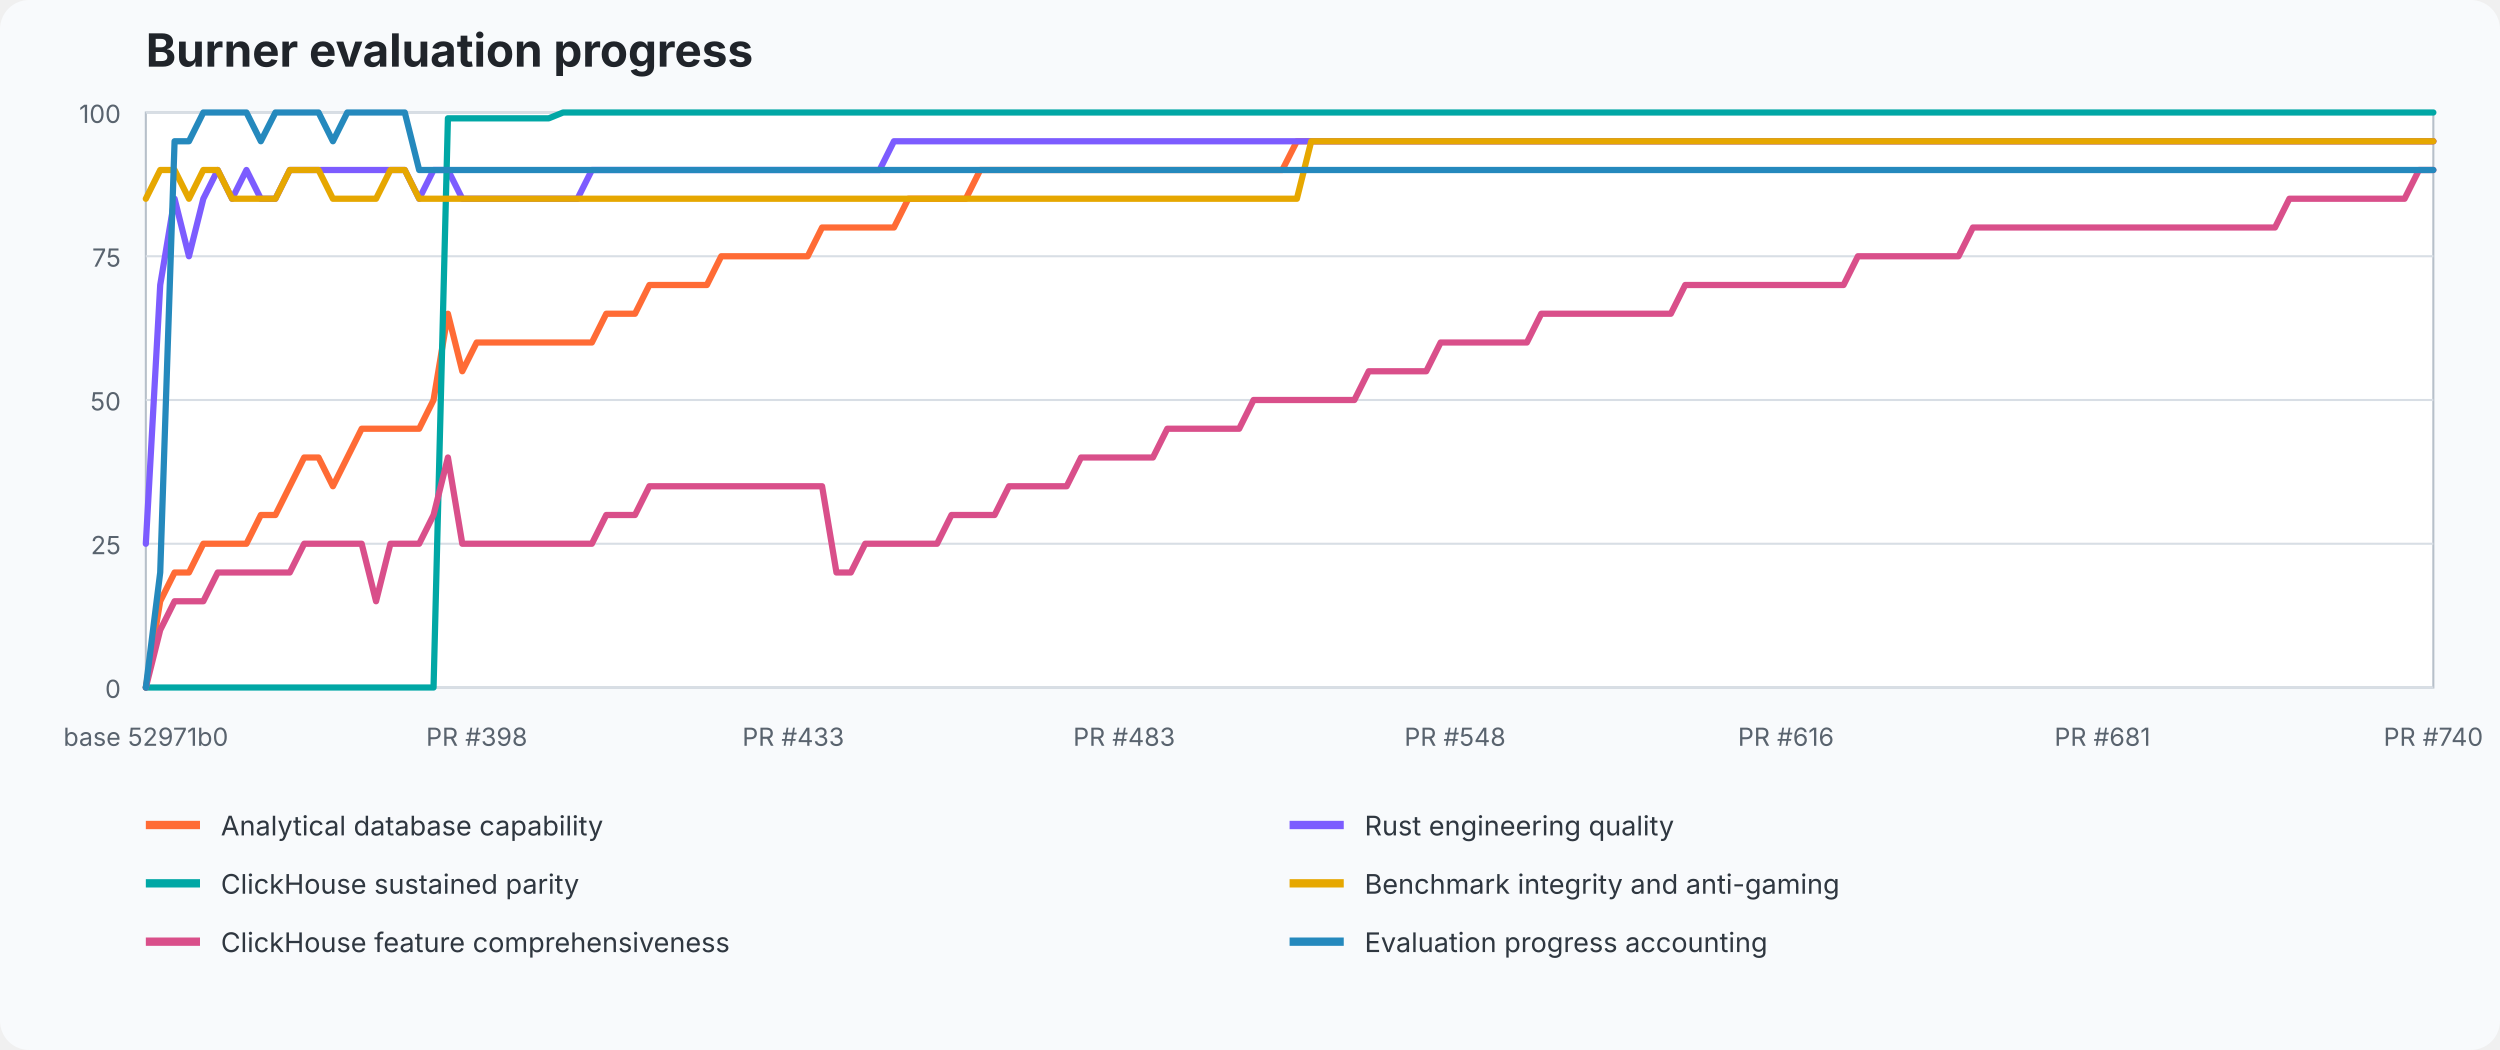
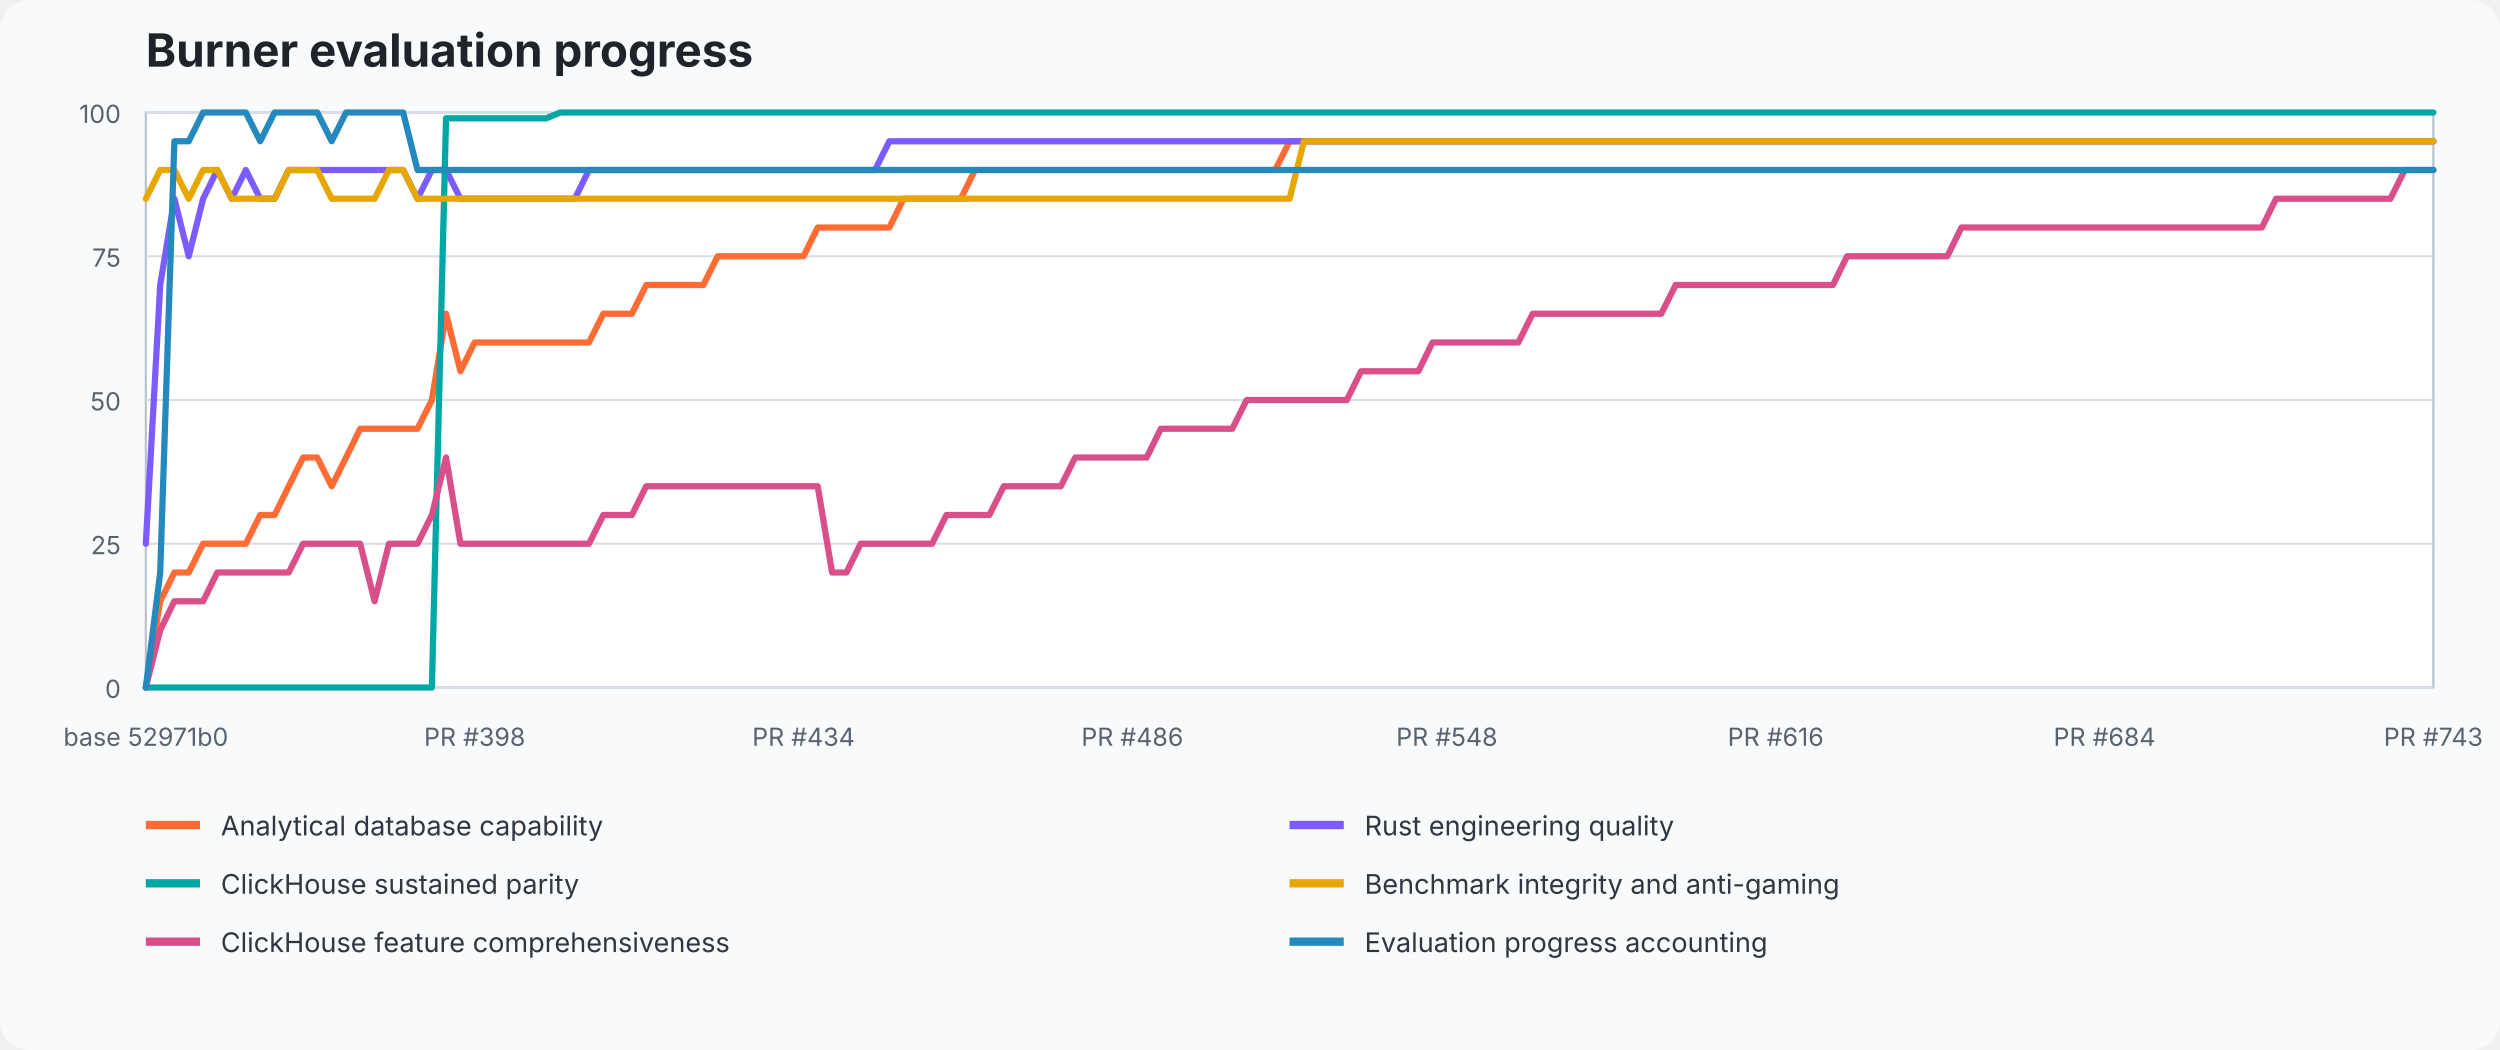
<svg xmlns="http://www.w3.org/2000/svg" width="1200" height="504" viewBox="0 0 1200 504" role="img" aria-labelledby="title desc">
  <style>text{font-family:ui-sans-serif,system-ui,-apple-system,BlinkMacSystemFont,"Segoe UI",sans-serif}.title{font-size:22px;font-weight:700;fill:#20242a}.axis{font-size:12px;fill:#59636e}.legend{font-size:13px;fill:#2f3740}.grid{stroke:#d8dee5;stroke-width:1}.plot{fill:#fff;stroke:#b7c0ca}</style>
  <rect width="100%" height="100%" fill="#f8fafc" rx="14" />
  <text x="70" y="32" class="title">Burner evaluation progress</text>
  <rect x="70" y="54" width="1098" height="276" class="plot" />
  <line x1="70" y1="330" x2="1168" y2="330" class="grid" />
  <text x="58" y="335" text-anchor="end" class="axis">0</text>
  <line x1="70" y1="261" x2="1168" y2="261" class="grid" />
  <text x="58" y="266" text-anchor="end" class="axis">25</text>
  <line x1="70" y1="192" x2="1168" y2="192" class="grid" />
  <text x="58" y="197" text-anchor="end" class="axis">50</text>
  <line x1="70" y1="123" x2="1168" y2="123" class="grid" />
  <text x="58" y="128" text-anchor="end" class="axis">75</text>
  <line x1="70" y1="54" x2="1168" y2="54" class="grid" />
  <text x="58" y="59" text-anchor="end" class="axis">100</text>
-   <polyline points="70.0,330.0 76.9,288.6 83.8,274.8 90.7,274.8 97.6,261.0 104.5,261.0 111.4,261.0 118.3,261.0 125.2,247.2 132.2,247.2 139.1,233.4 146.0,219.6 152.9,219.6 159.8,233.4 166.7,219.6 173.6,205.8 180.5,205.8 187.4,205.8 194.3,205.8 201.2,205.8 208.1,192.0 215.0,150.6 221.9,178.2 228.8,164.4 235.7,164.4 242.6,164.4 249.5,164.4 256.5,164.4 263.4,164.4 270.3,164.4 277.2,164.4 284.1,164.4 291.0,150.6 297.9,150.6 304.8,150.6 311.7,136.8 318.6,136.8 325.5,136.8 332.4,136.8 339.3,136.8 346.2,123.0 353.1,123.0 360.0,123.0 366.9,123.0 373.8,123.0 380.8,123.0 387.7,123.0 394.6,109.2 401.5,109.2 408.4,109.2 415.3,109.2 422.2,109.2 429.1,109.2 436.0,95.4 442.9,95.4 449.8,95.4 456.7,95.4 463.6,95.4 470.5,81.6 477.4,81.6 484.3,81.6 491.2,81.6 498.2,81.6 505.1,81.6 512.0,81.6 518.9,81.6 525.8,81.6 532.7,81.6 539.6,81.6 546.5,81.6 553.4,81.6 560.3,81.6 567.2,81.6 574.1,81.6 581.0,81.6 587.9,81.6 594.8,81.6 601.7,81.6 608.6,81.6 615.5,81.6 622.5,67.8 629.4,67.8 636.3,67.8 643.2,67.8 650.1,67.8 657.0,67.8 663.9,67.8 670.8,67.8 677.7,67.8 684.6,67.8 691.5,67.8 698.4,67.8 705.3,67.8 712.2,67.8 719.1,67.8 726.0,67.8 732.9,67.8 739.8,67.8 746.8,67.8 753.7,67.8 760.6,67.8 767.5,67.8 774.4,67.8 781.3,67.8 788.2,67.8 795.1,67.8 802.0,67.8 808.9,67.8 815.8,67.8 822.7,67.8 829.6,67.8 836.5,67.8 843.4,67.8 850.3,67.8 857.2,67.8 864.2,67.8 871.1,67.8 878.0,67.8 884.9,67.8 891.8,67.8 898.7,67.8 905.6,67.8 912.5,67.8 919.4,67.8 926.3,67.8 933.2,67.8 940.1,67.8 947.0,67.8 953.9,67.8 960.8,67.8 967.7,67.8 974.6,67.8 981.5,67.8 988.5,67.8 995.4,67.8 1002.3,67.8 1009.2,67.8 1016.1,67.8 1023.0,67.8 1029.9,67.8 1036.8,67.8 1043.7,67.8 1050.6,67.8 1057.5,67.8 1064.4,67.8 1071.3,67.8 1078.2,67.8 1085.1,67.8 1092.0,67.8 1098.9,67.8 1105.8,67.8 1112.8,67.8 1119.7,67.8 1126.6,67.8 1133.5,67.8 1140.4,67.8 1147.3,67.8 1154.2,67.8 1161.1,67.8 1168.0,67.8" fill="none" stroke="#ff6b35" stroke-width="3" stroke-linejoin="round" stroke-linecap="round" />
-   <polyline points="70.0,261.0 76.9,136.8 83.8,95.4 90.7,123.0 97.6,95.4 104.5,81.6 111.4,95.4 118.3,81.6 125.2,95.4 132.2,95.4 139.1,81.6 146.0,81.6 152.9,81.6 159.8,81.6 166.7,81.6 173.6,81.6 180.5,81.6 187.4,81.6 194.3,81.6 201.2,95.4 208.1,81.6 215.0,81.6 221.9,95.4 228.8,95.4 235.7,95.4 242.6,95.4 249.5,95.4 256.5,95.4 263.4,95.4 270.3,95.4 277.2,95.4 284.1,81.6 291.0,81.6 297.9,81.6 304.8,81.6 311.7,81.6 318.6,81.6 325.5,81.6 332.4,81.6 339.3,81.6 346.2,81.6 353.1,81.6 360.0,81.6 366.9,81.6 373.8,81.6 380.8,81.6 387.7,81.6 394.6,81.6 401.5,81.6 408.4,81.6 415.3,81.6 422.2,81.6 429.1,67.8 436.0,67.8 442.9,67.8 449.8,67.8 456.7,67.8 463.6,67.8 470.5,67.8 477.4,67.8 484.3,67.8 491.2,67.8 498.2,67.8 505.1,67.8 512.0,67.8 518.9,67.8 525.8,67.8 532.7,67.8 539.6,67.8 546.5,67.8 553.4,67.8 560.3,67.8 567.2,67.8 574.1,67.8 581.0,67.8 587.9,67.8 594.8,67.8 601.7,67.8 608.6,67.8 615.5,67.8 622.5,67.8 629.4,67.8 636.3,67.8 643.2,67.8 650.1,67.8 657.0,67.8 663.9,67.8 670.8,67.8 677.7,67.8 684.6,67.8 691.5,67.8 698.4,67.8 705.3,67.8 712.2,67.8 719.1,67.8 726.0,67.8 732.9,67.8 739.8,67.8 746.8,67.8 753.7,67.8 760.6,67.8 767.5,67.8 774.4,67.8 781.3,67.8 788.2,67.8 795.1,67.8 802.0,67.8 808.9,67.8 815.8,67.8 822.7,67.8 829.6,67.8 836.5,67.8 843.4,67.8 850.3,67.8 857.2,67.8 864.2,67.8 871.1,67.8 878.0,67.8 884.9,67.8 891.8,67.8 898.7,67.8 905.6,67.8 912.5,67.8 919.4,67.8 926.3,67.8 933.2,67.8 940.1,67.8 947.0,67.8 953.9,67.8 960.8,67.8 967.7,67.8 974.6,67.8 981.5,67.8 988.5,67.8 995.4,67.8 1002.3,67.8 1009.2,67.8 1016.1,67.8 1023.0,67.8 1029.9,67.8 1036.8,67.8 1043.7,67.8 1050.6,67.8 1057.5,67.8 1064.4,67.8 1071.3,67.8 1078.2,67.8 1085.1,67.8 1092.0,67.8 1098.9,67.8 1105.8,67.8 1112.8,67.8 1119.7,67.8 1126.6,67.8 1133.5,67.8 1140.4,67.8 1147.3,67.8 1154.2,67.8 1161.1,67.8 1168.0,67.8" fill="none" stroke="#7c5cff" stroke-width="3" stroke-linejoin="round" stroke-linecap="round" />
-   <polyline points="70.0,330.0 76.9,330.0 83.8,330.0 90.7,330.0 97.6,330.0 104.5,330.0 111.4,330.0 118.3,330.0 125.2,330.0 132.2,330.0 139.1,330.0 146.0,330.0 152.9,330.0 159.8,330.0 166.7,330.0 173.6,330.0 180.5,330.0 187.4,330.0 194.3,330.0 201.2,330.0 208.1,330.0 215.0,56.8 221.9,56.8 228.8,56.8 235.7,56.8 242.6,56.8 249.5,56.8 256.5,56.8 263.4,56.8 270.3,54.0 277.2,54.0 284.1,54.0 291.0,54.0 297.9,54.0 304.8,54.0 311.7,54.0 318.6,54.0 325.5,54.0 332.4,54.0 339.3,54.0 346.2,54.0 353.1,54.0 360.0,54.0 366.9,54.0 373.8,54.0 380.8,54.0 387.7,54.0 394.6,54.0 401.5,54.0 408.4,54.0 415.3,54.0 422.2,54.0 429.1,54.0 436.0,54.0 442.9,54.0 449.8,54.0 456.7,54.0 463.6,54.0 470.5,54.0 477.4,54.0 484.3,54.0 491.2,54.0 498.2,54.0 505.1,54.0 512.0,54.0 518.9,54.0 525.8,54.0 532.7,54.0 539.6,54.0 546.5,54.0 553.4,54.0 560.3,54.0 567.2,54.0 574.1,54.0 581.0,54.0 587.9,54.0 594.8,54.0 601.7,54.0 608.6,54.0 615.5,54.0 622.5,54.0 629.4,54.0 636.3,54.0 643.2,54.0 650.1,54.0 657.0,54.0 663.9,54.0 670.8,54.0 677.7,54.0 684.6,54.0 691.5,54.0 698.4,54.0 705.3,54.0 712.2,54.0 719.1,54.0 726.0,54.0 732.9,54.0 739.8,54.0 746.8,54.0 753.7,54.0 760.6,54.0 767.5,54.0 774.4,54.0 781.3,54.0 788.2,54.0 795.1,54.0 802.0,54.0 808.9,54.0 815.8,54.0 822.7,54.0 829.6,54.0 836.5,54.0 843.4,54.0 850.3,54.0 857.2,54.0 864.2,54.0 871.1,54.0 878.0,54.0 884.9,54.0 891.8,54.0 898.7,54.0 905.6,54.0 912.5,54.0 919.4,54.0 926.3,54.0 933.2,54.0 940.1,54.0 947.0,54.0 953.9,54.0 960.8,54.0 967.7,54.0 974.6,54.0 981.5,54.0 988.5,54.0 995.4,54.0 1002.3,54.0 1009.2,54.0 1016.1,54.0 1023.0,54.0 1029.9,54.0 1036.8,54.0 1043.7,54.0 1050.6,54.0 1057.5,54.0 1064.4,54.0 1071.3,54.0 1078.2,54.0 1085.1,54.0 1092.0,54.0 1098.9,54.0 1105.8,54.0 1112.8,54.0 1119.7,54.0 1126.6,54.0 1133.5,54.0 1140.4,54.0 1147.3,54.0 1154.2,54.0 1161.1,54.0 1168.0,54.0" fill="none" stroke="#00a7a5" stroke-width="3" stroke-linejoin="round" stroke-linecap="round" />
-   <polyline points="70.0,95.4 76.9,81.6 83.8,81.6 90.7,95.4 97.6,81.6 104.5,81.6 111.4,95.4 118.3,95.4 125.2,95.4 132.2,95.4 139.1,81.6 146.0,81.6 152.9,81.6 159.8,95.4 166.7,95.4 173.6,95.4 180.5,95.4 187.4,81.6 194.3,81.6 201.2,95.4 208.1,95.4 215.0,95.4 221.9,95.4 228.8,95.4 235.7,95.4 242.6,95.4 249.5,95.4 256.5,95.4 263.4,95.4 270.3,95.4 277.2,95.4 284.1,95.4 291.0,95.4 297.9,95.4 304.8,95.4 311.7,95.4 318.6,95.4 325.5,95.4 332.4,95.4 339.3,95.4 346.2,95.4 353.1,95.4 360.0,95.4 366.9,95.4 373.8,95.4 380.8,95.4 387.7,95.4 394.6,95.4 401.5,95.4 408.4,95.4 415.3,95.4 422.2,95.4 429.1,95.4 436.0,95.4 442.9,95.4 449.8,95.4 456.7,95.4 463.6,95.4 470.5,95.4 477.4,95.4 484.3,95.4 491.2,95.4 498.2,95.4 505.1,95.4 512.0,95.4 518.9,95.4 525.8,95.4 532.7,95.4 539.6,95.4 546.5,95.4 553.4,95.4 560.3,95.4 567.2,95.4 574.1,95.4 581.0,95.4 587.9,95.4 594.8,95.4 601.7,95.4 608.6,95.4 615.5,95.4 622.5,95.4 629.4,67.8 636.3,67.8 643.2,67.8 650.1,67.8 657.0,67.8 663.9,67.8 670.8,67.8 677.7,67.8 684.6,67.8 691.5,67.8 698.4,67.8 705.3,67.8 712.2,67.8 719.1,67.8 726.0,67.8 732.9,67.8 739.8,67.8 746.8,67.8 753.7,67.8 760.6,67.8 767.5,67.8 774.4,67.8 781.3,67.8 788.2,67.8 795.1,67.8 802.0,67.8 808.9,67.8 815.8,67.8 822.7,67.8 829.6,67.8 836.5,67.8 843.4,67.8 850.3,67.8 857.2,67.8 864.2,67.8 871.1,67.8 878.0,67.8 884.9,67.8 891.8,67.8 898.7,67.8 905.6,67.8 912.5,67.8 919.4,67.8 926.3,67.8 933.2,67.8 940.1,67.8 947.0,67.8 953.9,67.8 960.8,67.8 967.7,67.8 974.6,67.8 981.5,67.8 988.5,67.8 995.4,67.8 1002.3,67.8 1009.2,67.8 1016.1,67.8 1023.0,67.8 1029.9,67.8 1036.8,67.8 1043.7,67.8 1050.6,67.8 1057.5,67.8 1064.4,67.8 1071.3,67.8 1078.2,67.8 1085.1,67.8 1092.0,67.8 1098.9,67.8 1105.8,67.8 1112.8,67.8 1119.7,67.8 1126.6,67.8 1133.5,67.8 1140.4,67.8 1147.3,67.8 1154.2,67.8 1161.1,67.8 1168.0,67.8" fill="none" stroke="#e6a700" stroke-width="3" stroke-linejoin="round" stroke-linecap="round" />
-   <polyline points="70.0,330.0 76.9,302.4 83.8,288.6 90.7,288.6 97.6,288.6 104.5,274.8 111.4,274.8 118.3,274.8 125.2,274.8 132.2,274.8 139.1,274.8 146.0,261.0 152.9,261.0 159.8,261.0 166.7,261.0 173.6,261.0 180.5,288.6 187.4,261.0 194.3,261.0 201.2,261.0 208.1,247.2 215.0,219.6 221.9,261.0 228.8,261.0 235.7,261.0 242.6,261.0 249.5,261.0 256.5,261.0 263.4,261.0 270.3,261.0 277.2,261.0 284.1,261.0 291.0,247.2 297.9,247.2 304.8,247.2 311.7,233.4 318.6,233.4 325.5,233.4 332.4,233.4 339.3,233.4 346.2,233.4 353.1,233.4 360.0,233.4 366.9,233.4 373.8,233.4 380.8,233.4 387.7,233.4 394.6,233.4 401.5,274.8 408.4,274.8 415.3,261.0 422.2,261.0 429.1,261.0 436.0,261.0 442.9,261.0 449.8,261.0 456.7,247.2 463.6,247.2 470.5,247.2 477.4,247.2 484.3,233.4 491.2,233.4 498.2,233.4 505.1,233.4 512.0,233.4 518.9,219.6 525.8,219.6 532.7,219.6 539.6,219.6 546.5,219.6 553.4,219.6 560.3,205.8 567.2,205.8 574.1,205.8 581.0,205.8 587.9,205.8 594.8,205.8 601.7,192.0 608.6,192.0 615.5,192.0 622.5,192.0 629.4,192.0 636.3,192.0 643.2,192.0 650.1,192.0 657.0,178.2 663.9,178.2 670.8,178.2 677.7,178.2 684.6,178.2 691.5,164.4 698.4,164.4 705.3,164.4 712.2,164.4 719.1,164.4 726.0,164.4 732.9,164.4 739.8,150.6 746.8,150.6 753.7,150.6 760.6,150.6 767.5,150.6 774.4,150.6 781.3,150.6 788.2,150.6 795.1,150.6 802.0,150.6 808.9,136.8 815.8,136.8 822.7,136.8 829.6,136.8 836.5,136.8 843.4,136.8 850.3,136.8 857.2,136.8 864.2,136.8 871.1,136.8 878.0,136.8 884.9,136.8 891.8,123.0 898.7,123.0 905.6,123.0 912.5,123.0 919.4,123.0 926.3,123.0 933.2,123.0 940.1,123.0 947.0,109.2 953.9,109.2 960.8,109.2 967.7,109.2 974.6,109.2 981.5,109.2 988.5,109.2 995.4,109.2 1002.3,109.2 1009.2,109.2 1016.1,109.2 1023.0,109.2 1029.9,109.2 1036.8,109.2 1043.7,109.2 1050.6,109.2 1057.5,109.2 1064.4,109.2 1071.3,109.2 1078.2,109.2 1085.1,109.2 1092.0,109.2 1098.9,95.4 1105.8,95.4 1112.8,95.4 1119.7,95.4 1126.6,95.4 1133.5,95.4 1140.4,95.4 1147.3,95.4 1154.2,95.4 1161.1,81.6 1168.0,81.6" fill="none" stroke="#d94f8a" stroke-width="3" stroke-linejoin="round" stroke-linecap="round" />
-   <polyline points="70.0,330.0 76.9,274.8 83.8,67.8 90.7,67.8 97.6,54.0 104.5,54.0 111.4,54.0 118.3,54.0 125.2,67.8 132.2,54.0 139.1,54.0 146.0,54.0 152.9,54.0 159.8,67.8 166.7,54.0 173.6,54.0 180.5,54.0 187.4,54.0 194.3,54.0 201.2,81.6 208.1,81.6 215.0,81.6 221.9,81.6 228.8,81.6 235.7,81.6 242.6,81.6 249.5,81.6 256.5,81.6 263.4,81.6 270.3,81.6 277.2,81.6 284.1,81.6 291.0,81.6 297.9,81.6 304.8,81.6 311.7,81.6 318.6,81.6 325.5,81.6 332.4,81.6 339.3,81.6 346.2,81.6 353.1,81.6 360.0,81.6 366.9,81.6 373.8,81.6 380.8,81.6 387.7,81.6 394.6,81.6 401.5,81.6 408.4,81.6 415.3,81.6 422.2,81.6 429.1,81.6 436.0,81.6 442.9,81.6 449.8,81.6 456.7,81.6 463.6,81.6 470.5,81.6 477.4,81.6 484.3,81.6 491.2,81.6 498.2,81.6 505.1,81.6 512.0,81.6 518.9,81.6 525.8,81.6 532.7,81.6 539.6,81.6 546.5,81.6 553.4,81.6 560.3,81.6 567.2,81.6 574.1,81.6 581.0,81.6 587.9,81.6 594.8,81.6 601.7,81.6 608.6,81.6 615.5,81.6 622.5,81.6 629.4,81.6 636.3,81.6 643.2,81.6 650.1,81.6 657.0,81.6 663.9,81.6 670.8,81.6 677.7,81.6 684.6,81.6 691.5,81.6 698.4,81.6 705.3,81.6 712.2,81.6 719.1,81.6 726.0,81.6 732.9,81.6 739.8,81.6 746.8,81.6 753.7,81.6 760.6,81.6 767.5,81.6 774.4,81.6 781.3,81.6 788.2,81.6 795.1,81.6 802.0,81.6 808.9,81.6 815.8,81.6 822.7,81.6 829.6,81.6 836.5,81.6 843.4,81.6 850.3,81.6 857.2,81.6 864.2,81.6 871.1,81.6 878.0,81.6 884.9,81.6 891.8,81.6 898.7,81.6 905.6,81.6 912.5,81.6 919.4,81.6 926.3,81.6 933.2,81.6 940.1,81.6 947.0,81.6 953.9,81.6 960.8,81.6 967.7,81.6 974.6,81.6 981.5,81.6 988.5,81.6 995.4,81.6 1002.3,81.6 1009.2,81.6 1016.1,81.6 1023.0,81.6 1029.9,81.6 1036.8,81.6 1043.7,81.6 1050.6,81.6 1057.5,81.6 1064.4,81.6 1071.3,81.6 1078.2,81.6 1085.1,81.6 1092.0,81.6 1098.9,81.6 1105.8,81.6 1112.8,81.6 1119.7,81.6 1126.6,81.6 1133.5,81.6 1140.4,81.6 1147.3,81.6 1154.2,81.6 1161.1,81.6 1168.0,81.6" fill="none" stroke="#2589bd" stroke-width="3" stroke-linejoin="round" stroke-linecap="round" />
+   <polyline points="70.0,330.0 76.9,288.6 83.7,274.8 90.6,274.8 97.5,261.0 104.3,261.0 111.2,261.0 118.0,261.0 124.9,247.2 131.8,247.2 138.6,233.4 145.5,219.6 152.3,219.6 159.2,233.4 166.1,219.6 172.9,205.8 179.8,205.8 186.7,205.8 193.5,205.8 200.4,205.8 207.3,192.0 214.1,150.6 221.0,178.2 227.8,164.4 234.7,164.4 241.6,164.4 248.4,164.4 255.3,164.4 262.1,164.4 269.0,164.4 275.9,164.4 282.7,164.4 289.6,150.6 296.5,150.6 303.3,150.6 310.2,136.8 317.1,136.8 323.9,136.8 330.8,136.8 337.6,136.8 344.5,123.0 351.4,123.0 358.2,123.0 365.1,123.0 372.0,123.0 378.8,123.0 385.7,123.0 392.5,109.2 399.4,109.2 406.3,109.2 413.1,109.2 420.0,109.2 426.9,109.2 433.7,95.4 440.6,95.4 447.4,95.4 454.3,95.4 461.2,95.4 468.0,81.6 474.9,81.6 481.8,81.6 488.6,81.6 495.5,81.6 502.3,81.6 509.2,81.6 516.1,81.6 522.9,81.6 529.8,81.6 536.6,81.6 543.5,81.6 550.4,81.6 557.2,81.6 564.1,81.6 571.0,81.6 577.8,81.6 584.7,81.6 591.5,81.6 598.4,81.6 605.3,81.6 612.1,81.6 619.0,67.8 625.9,67.8 632.7,67.8 639.6,67.8 646.5,67.8 653.3,67.8 660.2,67.8 667.0,67.8 673.9,67.8 680.8,67.8 687.6,67.8 694.5,67.8 701.3,67.8 708.2,67.8 715.1,67.8 721.9,67.8 728.8,67.8 735.7,67.8 742.5,67.8 749.4,67.8 756.3,67.8 763.1,67.8 770.0,67.8 776.8,67.8 783.7,67.8 790.6,67.8 797.4,67.8 804.3,67.8 811.2,67.8 818.0,67.8 824.9,67.8 831.7,67.8 838.6,67.8 845.5,67.8 852.3,67.8 859.2,67.8 866.0,67.8 872.9,67.8 879.8,67.8 886.6,67.8 893.5,67.8 900.4,67.8 907.2,67.8 914.1,67.8 921.0,67.8 927.8,67.8 934.7,67.8 941.5,67.8 948.4,67.8 955.3,67.8 962.1,67.8 969.0,67.8 975.8,67.8 982.7,67.8 989.6,67.8 996.4,67.8 1003.3,67.8 1010.2,67.8 1017.0,67.8 1023.9,67.8 1030.8,67.8 1037.6,67.8 1044.5,67.8 1051.3,67.8 1058.2,67.8 1065.1,67.8 1071.9,67.8 1078.8,67.8 1085.7,67.8 1092.5,67.8 1099.4,67.8 1106.2,67.8 1113.1,67.8 1120.0,67.8 1126.8,67.8 1133.7,67.8 1140.5,67.8 1147.4,67.8 1154.3,67.8 1161.1,67.8 1168.0,67.8" fill="none" stroke="#ff6b35" stroke-width="3" stroke-linejoin="round" stroke-linecap="round" />
+   <polyline points="70.0,261.0 76.9,136.8 83.7,95.4 90.6,123.0 97.5,95.4 104.3,81.6 111.2,95.4 118.0,81.6 124.9,95.4 131.8,95.4 138.6,81.6 145.5,81.6 152.3,81.6 159.2,81.6 166.1,81.6 172.9,81.6 179.8,81.6 186.7,81.6 193.5,81.6 200.4,95.4 207.3,81.6 214.1,81.6 221.0,95.4 227.8,95.4 234.7,95.4 241.6,95.4 248.4,95.4 255.3,95.4 262.1,95.4 269.0,95.4 275.9,95.4 282.7,81.6 289.6,81.6 296.5,81.6 303.3,81.6 310.2,81.6 317.1,81.6 323.9,81.6 330.8,81.6 337.6,81.6 344.5,81.6 351.4,81.6 358.2,81.6 365.1,81.6 372.0,81.6 378.8,81.6 385.7,81.6 392.5,81.6 399.4,81.6 406.3,81.6 413.1,81.6 420.0,81.6 426.9,67.8 433.7,67.8 440.6,67.8 447.4,67.8 454.3,67.8 461.2,67.8 468.0,67.8 474.9,67.8 481.8,67.8 488.6,67.8 495.5,67.8 502.3,67.8 509.2,67.8 516.1,67.8 522.9,67.8 529.8,67.8 536.6,67.8 543.5,67.8 550.4,67.8 557.2,67.8 564.1,67.8 571.0,67.8 577.8,67.8 584.7,67.8 591.5,67.8 598.4,67.8 605.3,67.8 612.1,67.8 619.0,67.8 625.9,67.8 632.7,67.8 639.6,67.8 646.5,67.8 653.3,67.8 660.2,67.8 667.0,67.8 673.9,67.8 680.8,67.8 687.6,67.8 694.5,67.8 701.3,67.8 708.2,67.8 715.1,67.8 721.9,67.8 728.8,67.8 735.7,67.8 742.5,67.8 749.4,67.8 756.3,67.8 763.1,67.8 770.0,67.8 776.8,67.8 783.7,67.8 790.6,67.8 797.4,67.8 804.3,67.8 811.2,67.8 818.0,67.8 824.9,67.8 831.7,67.8 838.6,67.8 845.5,67.8 852.3,67.8 859.2,67.8 866.0,67.8 872.9,67.8 879.8,67.8 886.6,67.8 893.5,67.8 900.4,67.8 907.2,67.8 914.1,67.8 921.0,67.8 927.8,67.8 934.7,67.8 941.5,67.8 948.4,67.8 955.3,67.8 962.1,67.8 969.0,67.8 975.8,67.8 982.7,67.8 989.6,67.8 996.4,67.8 1003.3,67.8 1010.2,67.8 1017.0,67.8 1023.9,67.8 1030.8,67.8 1037.6,67.8 1044.5,67.8 1051.3,67.8 1058.2,67.8 1065.1,67.8 1071.9,67.8 1078.8,67.8 1085.7,67.8 1092.5,67.8 1099.4,67.8 1106.2,67.8 1113.1,67.8 1120.0,67.8 1126.8,67.8 1133.7,67.8 1140.5,67.8 1147.4,67.8 1154.3,67.8 1161.1,67.8 1168.0,67.8" fill="none" stroke="#7c5cff" stroke-width="3" stroke-linejoin="round" stroke-linecap="round" />
+   <polyline points="70.0,330.0 76.9,330.0 83.7,330.0 90.6,330.0 97.5,330.0 104.3,330.0 111.2,330.0 118.0,330.0 124.9,330.0 131.8,330.0 138.6,330.0 145.5,330.0 152.3,330.0 159.2,330.0 166.1,330.0 172.9,330.0 179.8,330.0 186.7,330.0 193.5,330.0 200.4,330.0 207.3,330.0 214.1,56.8 221.0,56.8 227.8,56.8 234.7,56.8 241.6,56.8 248.4,56.8 255.3,56.8 262.1,56.8 269.0,54.0 275.9,54.0 282.7,54.0 289.6,54.0 296.5,54.0 303.3,54.0 310.2,54.0 317.1,54.0 323.9,54.0 330.8,54.0 337.6,54.0 344.5,54.0 351.4,54.0 358.2,54.0 365.1,54.0 372.0,54.0 378.8,54.0 385.7,54.0 392.5,54.0 399.4,54.0 406.3,54.0 413.1,54.0 420.0,54.0 426.9,54.0 433.7,54.0 440.6,54.0 447.4,54.0 454.3,54.0 461.2,54.0 468.0,54.0 474.9,54.0 481.8,54.0 488.6,54.0 495.5,54.0 502.3,54.0 509.2,54.0 516.1,54.0 522.9,54.0 529.8,54.0 536.6,54.0 543.5,54.0 550.4,54.0 557.2,54.0 564.1,54.0 571.0,54.0 577.8,54.0 584.7,54.0 591.5,54.0 598.4,54.0 605.3,54.0 612.1,54.0 619.0,54.0 625.9,54.0 632.7,54.0 639.6,54.0 646.5,54.0 653.3,54.0 660.2,54.0 667.0,54.0 673.9,54.0 680.8,54.0 687.6,54.0 694.5,54.0 701.3,54.0 708.2,54.0 715.1,54.0 721.9,54.0 728.8,54.0 735.7,54.0 742.5,54.0 749.4,54.0 756.3,54.0 763.1,54.0 770.0,54.0 776.8,54.0 783.7,54.0 790.6,54.0 797.4,54.0 804.3,54.0 811.2,54.0 818.0,54.0 824.9,54.0 831.7,54.0 838.6,54.0 845.5,54.0 852.3,54.0 859.2,54.0 866.0,54.0 872.9,54.0 879.8,54.0 886.6,54.0 893.5,54.0 900.4,54.0 907.2,54.0 914.1,54.0 921.0,54.0 927.8,54.0 934.7,54.0 941.5,54.0 948.4,54.0 955.3,54.0 962.1,54.0 969.0,54.0 975.8,54.0 982.7,54.0 989.6,54.0 996.4,54.0 1003.3,54.0 1010.2,54.0 1017.0,54.0 1023.9,54.0 1030.8,54.0 1037.6,54.0 1044.5,54.0 1051.3,54.0 1058.2,54.0 1065.1,54.0 1071.9,54.0 1078.8,54.0 1085.7,54.0 1092.5,54.0 1099.4,54.0 1106.2,54.0 1113.1,54.0 1120.0,54.0 1126.8,54.0 1133.7,54.0 1140.5,54.0 1147.4,54.0 1154.3,54.0 1161.1,54.0 1168.0,54.0" fill="none" stroke="#00a7a5" stroke-width="3" stroke-linejoin="round" stroke-linecap="round" />
+   <polyline points="70.0,95.4 76.9,81.6 83.7,81.6 90.6,95.4 97.5,81.6 104.3,81.6 111.2,95.4 118.0,95.4 124.9,95.4 131.8,95.4 138.6,81.6 145.5,81.6 152.3,81.6 159.2,95.4 166.1,95.4 172.9,95.4 179.8,95.4 186.7,81.6 193.5,81.6 200.4,95.4 207.3,95.4 214.1,95.4 221.0,95.4 227.8,95.4 234.7,95.4 241.6,95.4 248.4,95.4 255.3,95.4 262.1,95.4 269.0,95.4 275.9,95.4 282.7,95.4 289.6,95.4 296.5,95.4 303.3,95.4 310.2,95.4 317.1,95.4 323.9,95.4 330.8,95.4 337.6,95.4 344.5,95.4 351.4,95.4 358.2,95.4 365.1,95.4 372.0,95.4 378.8,95.4 385.7,95.4 392.5,95.4 399.4,95.4 406.3,95.4 413.1,95.4 420.0,95.4 426.9,95.4 433.7,95.4 440.6,95.4 447.4,95.4 454.3,95.4 461.2,95.4 468.0,95.4 474.9,95.4 481.8,95.4 488.6,95.4 495.5,95.4 502.3,95.4 509.2,95.4 516.1,95.4 522.9,95.4 529.8,95.4 536.6,95.4 543.5,95.4 550.4,95.4 557.2,95.4 564.1,95.4 571.0,95.4 577.8,95.4 584.7,95.4 591.5,95.4 598.4,95.4 605.3,95.4 612.1,95.4 619.0,95.4 625.9,67.8 632.7,67.8 639.6,67.8 646.5,67.8 653.3,67.8 660.2,67.8 667.0,67.8 673.9,67.8 680.8,67.8 687.6,67.8 694.5,67.8 701.3,67.8 708.2,67.8 715.1,67.8 721.9,67.8 728.8,67.8 735.7,67.8 742.5,67.8 749.4,67.8 756.3,67.8 763.1,67.8 770.0,67.8 776.8,67.8 783.7,67.8 790.6,67.8 797.4,67.8 804.3,67.8 811.2,67.8 818.0,67.8 824.9,67.8 831.7,67.8 838.6,67.8 845.5,67.8 852.3,67.8 859.2,67.8 866.0,67.8 872.9,67.8 879.8,67.8 886.6,67.8 893.5,67.8 900.4,67.8 907.2,67.8 914.1,67.8 921.0,67.8 927.8,67.8 934.7,67.8 941.5,67.8 948.4,67.8 955.3,67.8 962.1,67.8 969.0,67.8 975.8,67.8 982.7,67.8 989.6,67.8 996.4,67.8 1003.3,67.8 1010.2,67.8 1017.0,67.8 1023.9,67.8 1030.8,67.8 1037.6,67.8 1044.5,67.8 1051.3,67.8 1058.2,67.8 1065.1,67.8 1071.9,67.8 1078.8,67.8 1085.7,67.8 1092.5,67.8 1099.4,67.8 1106.2,67.8 1113.1,67.8 1120.0,67.8 1126.8,67.8 1133.7,67.8 1140.5,67.8 1147.4,67.8 1154.3,67.8 1161.1,67.8 1168.0,67.8" fill="none" stroke="#e6a700" stroke-width="3" stroke-linejoin="round" stroke-linecap="round" />
+   <polyline points="70.0,330.0 76.9,302.4 83.7,288.6 90.6,288.6 97.5,288.6 104.3,274.8 111.2,274.8 118.0,274.8 124.9,274.8 131.8,274.8 138.6,274.8 145.5,261.0 152.3,261.0 159.2,261.0 166.1,261.0 172.9,261.0 179.8,288.6 186.7,261.0 193.5,261.0 200.4,261.0 207.3,247.2 214.1,219.6 221.0,261.0 227.8,261.0 234.7,261.0 241.6,261.0 248.4,261.0 255.3,261.0 262.1,261.0 269.0,261.0 275.9,261.0 282.7,261.0 289.6,247.2 296.5,247.2 303.3,247.2 310.2,233.4 317.1,233.4 323.9,233.4 330.8,233.4 337.6,233.4 344.5,233.4 351.4,233.4 358.2,233.4 365.1,233.4 372.0,233.4 378.8,233.4 385.7,233.4 392.5,233.4 399.4,274.8 406.3,274.8 413.1,261.0 420.0,261.0 426.9,261.0 433.7,261.0 440.6,261.0 447.4,261.0 454.3,247.2 461.2,247.2 468.0,247.2 474.9,247.2 481.8,233.4 488.6,233.4 495.5,233.4 502.3,233.4 509.2,233.4 516.1,219.6 522.9,219.6 529.8,219.6 536.6,219.6 543.5,219.6 550.4,219.6 557.2,205.8 564.1,205.8 571.0,205.8 577.8,205.8 584.7,205.8 591.5,205.8 598.4,192.0 605.3,192.0 612.1,192.0 619.0,192.0 625.9,192.0 632.7,192.0 639.6,192.0 646.5,192.0 653.3,178.2 660.2,178.2 667.0,178.2 673.9,178.2 680.8,178.2 687.6,164.4 694.5,164.4 701.3,164.4 708.2,164.4 715.1,164.4 721.9,164.4 728.8,164.4 735.7,150.6 742.5,150.6 749.4,150.6 756.3,150.6 763.1,150.6 770.0,150.6 776.8,150.6 783.7,150.6 790.6,150.6 797.4,150.6 804.3,136.8 811.2,136.8 818.0,136.8 824.9,136.8 831.7,136.8 838.6,136.8 845.5,136.8 852.3,136.8 859.2,136.8 866.0,136.8 872.9,136.8 879.8,136.8 886.6,123.0 893.5,123.0 900.4,123.0 907.2,123.0 914.1,123.0 921.0,123.0 927.8,123.0 934.7,123.0 941.5,109.2 948.4,109.2 955.3,109.2 962.1,109.2 969.0,109.2 975.8,109.2 982.7,109.2 989.6,109.2 996.4,109.2 1003.3,109.2 1010.2,109.2 1017.0,109.2 1023.9,109.2 1030.8,109.2 1037.6,109.2 1044.5,109.2 1051.3,109.2 1058.2,109.2 1065.1,109.2 1071.9,109.2 1078.8,109.2 1085.7,109.2 1092.5,95.4 1099.4,95.4 1106.2,95.4 1113.1,95.4 1120.0,95.4 1126.8,95.4 1133.7,95.4 1140.5,95.4 1147.4,95.4 1154.3,81.6 1161.1,81.6 1168.0,81.6" fill="none" stroke="#d94f8a" stroke-width="3" stroke-linejoin="round" stroke-linecap="round" />
+   <polyline points="70.0,330.0 76.9,274.8 83.7,67.8 90.6,67.8 97.5,54.0 104.3,54.0 111.2,54.0 118.0,54.0 124.9,67.8 131.8,54.0 138.6,54.0 145.5,54.0 152.3,54.0 159.2,67.8 166.1,54.0 172.9,54.0 179.8,54.0 186.7,54.0 193.5,54.0 200.4,81.6 207.3,81.6 214.1,81.6 221.0,81.6 227.8,81.6 234.7,81.6 241.6,81.6 248.4,81.6 255.3,81.6 262.1,81.6 269.0,81.6 275.9,81.6 282.7,81.6 289.6,81.6 296.5,81.6 303.3,81.6 310.2,81.6 317.1,81.6 323.9,81.6 330.8,81.6 337.6,81.6 344.5,81.6 351.4,81.6 358.2,81.6 365.1,81.6 372.0,81.6 378.8,81.6 385.7,81.6 392.5,81.6 399.4,81.6 406.3,81.6 413.1,81.6 420.0,81.6 426.9,81.6 433.7,81.6 440.6,81.6 447.4,81.6 454.3,81.6 461.2,81.6 468.0,81.6 474.9,81.6 481.8,81.6 488.6,81.6 495.5,81.6 502.3,81.6 509.2,81.6 516.1,81.6 522.9,81.6 529.8,81.6 536.6,81.6 543.5,81.6 550.4,81.6 557.2,81.6 564.1,81.6 571.0,81.6 577.8,81.6 584.7,81.6 591.5,81.6 598.4,81.6 605.3,81.6 612.1,81.6 619.0,81.6 625.9,81.6 632.7,81.6 639.6,81.6 646.5,81.6 653.3,81.6 660.2,81.6 667.0,81.6 673.9,81.6 680.8,81.6 687.6,81.6 694.5,81.6 701.3,81.6 708.2,81.6 715.1,81.6 721.9,81.6 728.8,81.6 735.7,81.6 742.5,81.6 749.4,81.6 756.3,81.6 763.1,81.6 770.0,81.6 776.8,81.6 783.7,81.6 790.6,81.6 797.4,81.6 804.3,81.6 811.2,81.6 818.0,81.6 824.9,81.6 831.7,81.6 838.6,81.6 845.5,81.6 852.3,81.6 859.2,81.6 866.0,81.6 872.9,81.6 879.8,81.6 886.6,81.6 893.5,81.6 900.4,81.6 907.2,81.6 914.1,81.6 921.0,81.6 927.8,81.6 934.7,81.6 941.5,81.6 948.4,81.6 955.3,81.6 962.1,81.6 969.0,81.6 975.8,81.6 982.7,81.6 989.6,81.6 996.4,81.6 1003.3,81.6 1010.2,81.6 1017.0,81.6 1023.9,81.6 1030.8,81.6 1037.6,81.6 1044.5,81.6 1051.3,81.6 1058.2,81.6 1065.1,81.6 1071.9,81.6 1078.8,81.6 1085.7,81.6 1092.5,81.6 1099.4,81.6 1106.2,81.6 1113.1,81.6 1120.0,81.6 1126.8,81.6 1133.7,81.6 1140.5,81.6 1147.4,81.6 1154.3,81.6 1161.1,81.6 1168.0,81.6" fill="none" stroke="#2589bd" stroke-width="3" stroke-linejoin="round" stroke-linecap="round" />
  <text x="70" y="358" text-anchor="middle" class="axis">base 52971b0</text>
-   <text x="228.83" y="358" text-anchor="middle" class="axis">PR #398</text>
-   <text x="380.755" y="358" text-anchor="middle" class="axis">PR #433</text>
-   <text x="539.585" y="358" text-anchor="middle" class="axis">PR #483</text>
-   <text x="698.415" y="358" text-anchor="middle" class="axis">PR #548</text>
-   <text x="857.245" y="358" text-anchor="middle" class="axis">PR #616</text>
-   <text x="1009.17" y="358" text-anchor="middle" class="axis">PR #681</text>
-   <text x="1168" y="358" text-anchor="middle" class="axis">PR #740</text>
+   <text x="227.837" y="358" text-anchor="middle" class="axis">PR #398</text>
+   <text x="385.675" y="358" text-anchor="middle" class="axis">PR #434</text>
+   <text x="543.513" y="358" text-anchor="middle" class="axis">PR #486</text>
+   <text x="694.487" y="358" text-anchor="middle" class="axis">PR #548</text>
+   <text x="852.325" y="358" text-anchor="middle" class="axis">PR #616</text>
+   <text x="1010.162" y="358" text-anchor="middle" class="axis">PR #684</text>
+   <text x="1168" y="358" text-anchor="middle" class="axis">PR #743</text>
  <line x1="70" y1="396" x2="96" y2="396" stroke="#ff6b35" stroke-width="4" />
  <text x="106" y="401" class="legend">Analytical database capability</text>
  <line x1="619" y1="396" x2="645" y2="396" stroke="#7c5cff" stroke-width="4" />
  <text x="655" y="401" class="legend">Rust engineering quality</text>
  <line x1="70" y1="424" x2="96" y2="424" stroke="#00a7a5" stroke-width="4" />
  <text x="106" y="429" class="legend">ClickHouse sustained parity</text>
  <line x1="619" y1="424" x2="645" y2="424" stroke="#e6a700" stroke-width="4" />
  <text x="655" y="429" class="legend">Benchmark integrity and anti-gaming</text>
  <line x1="70" y1="452" x2="96" y2="452" stroke="#d94f8a" stroke-width="4" />
  <text x="106" y="457" class="legend">ClickHouse feature comprehensiveness</text>
  <line x1="619" y1="452" x2="645" y2="452" stroke="#2589bd" stroke-width="4" />
  <text x="655" y="457" class="legend">Evaluation progress accounting</text>
</svg>
